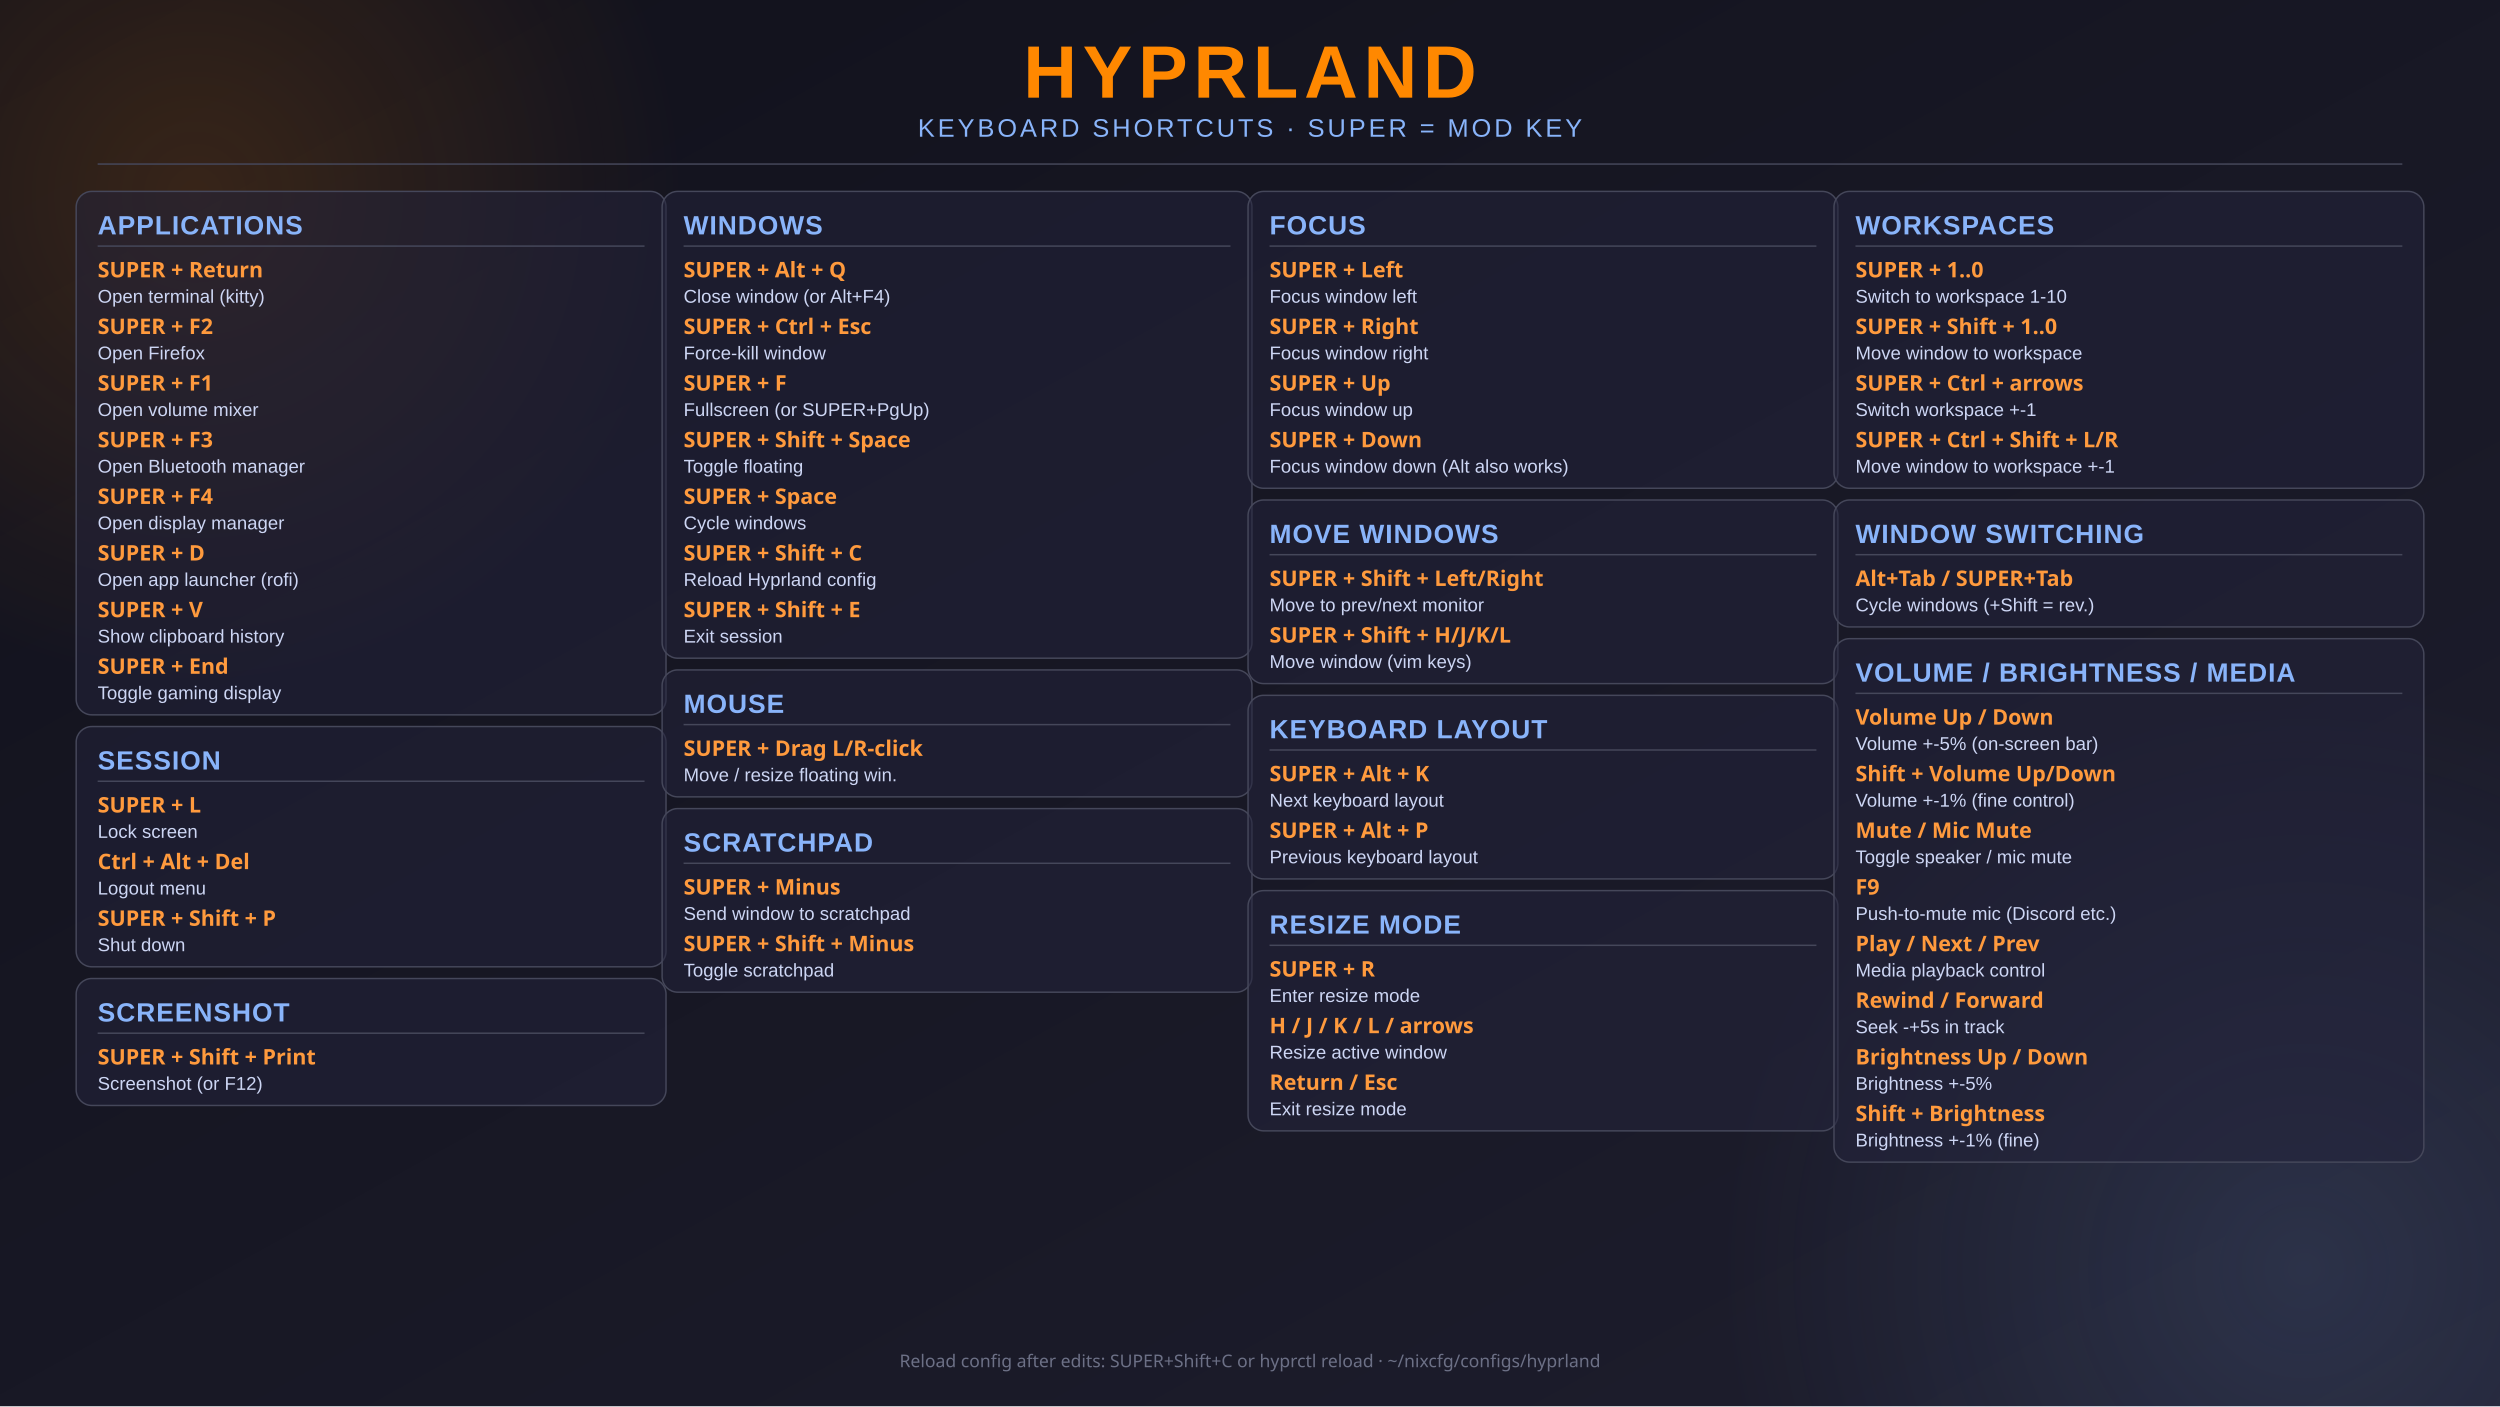
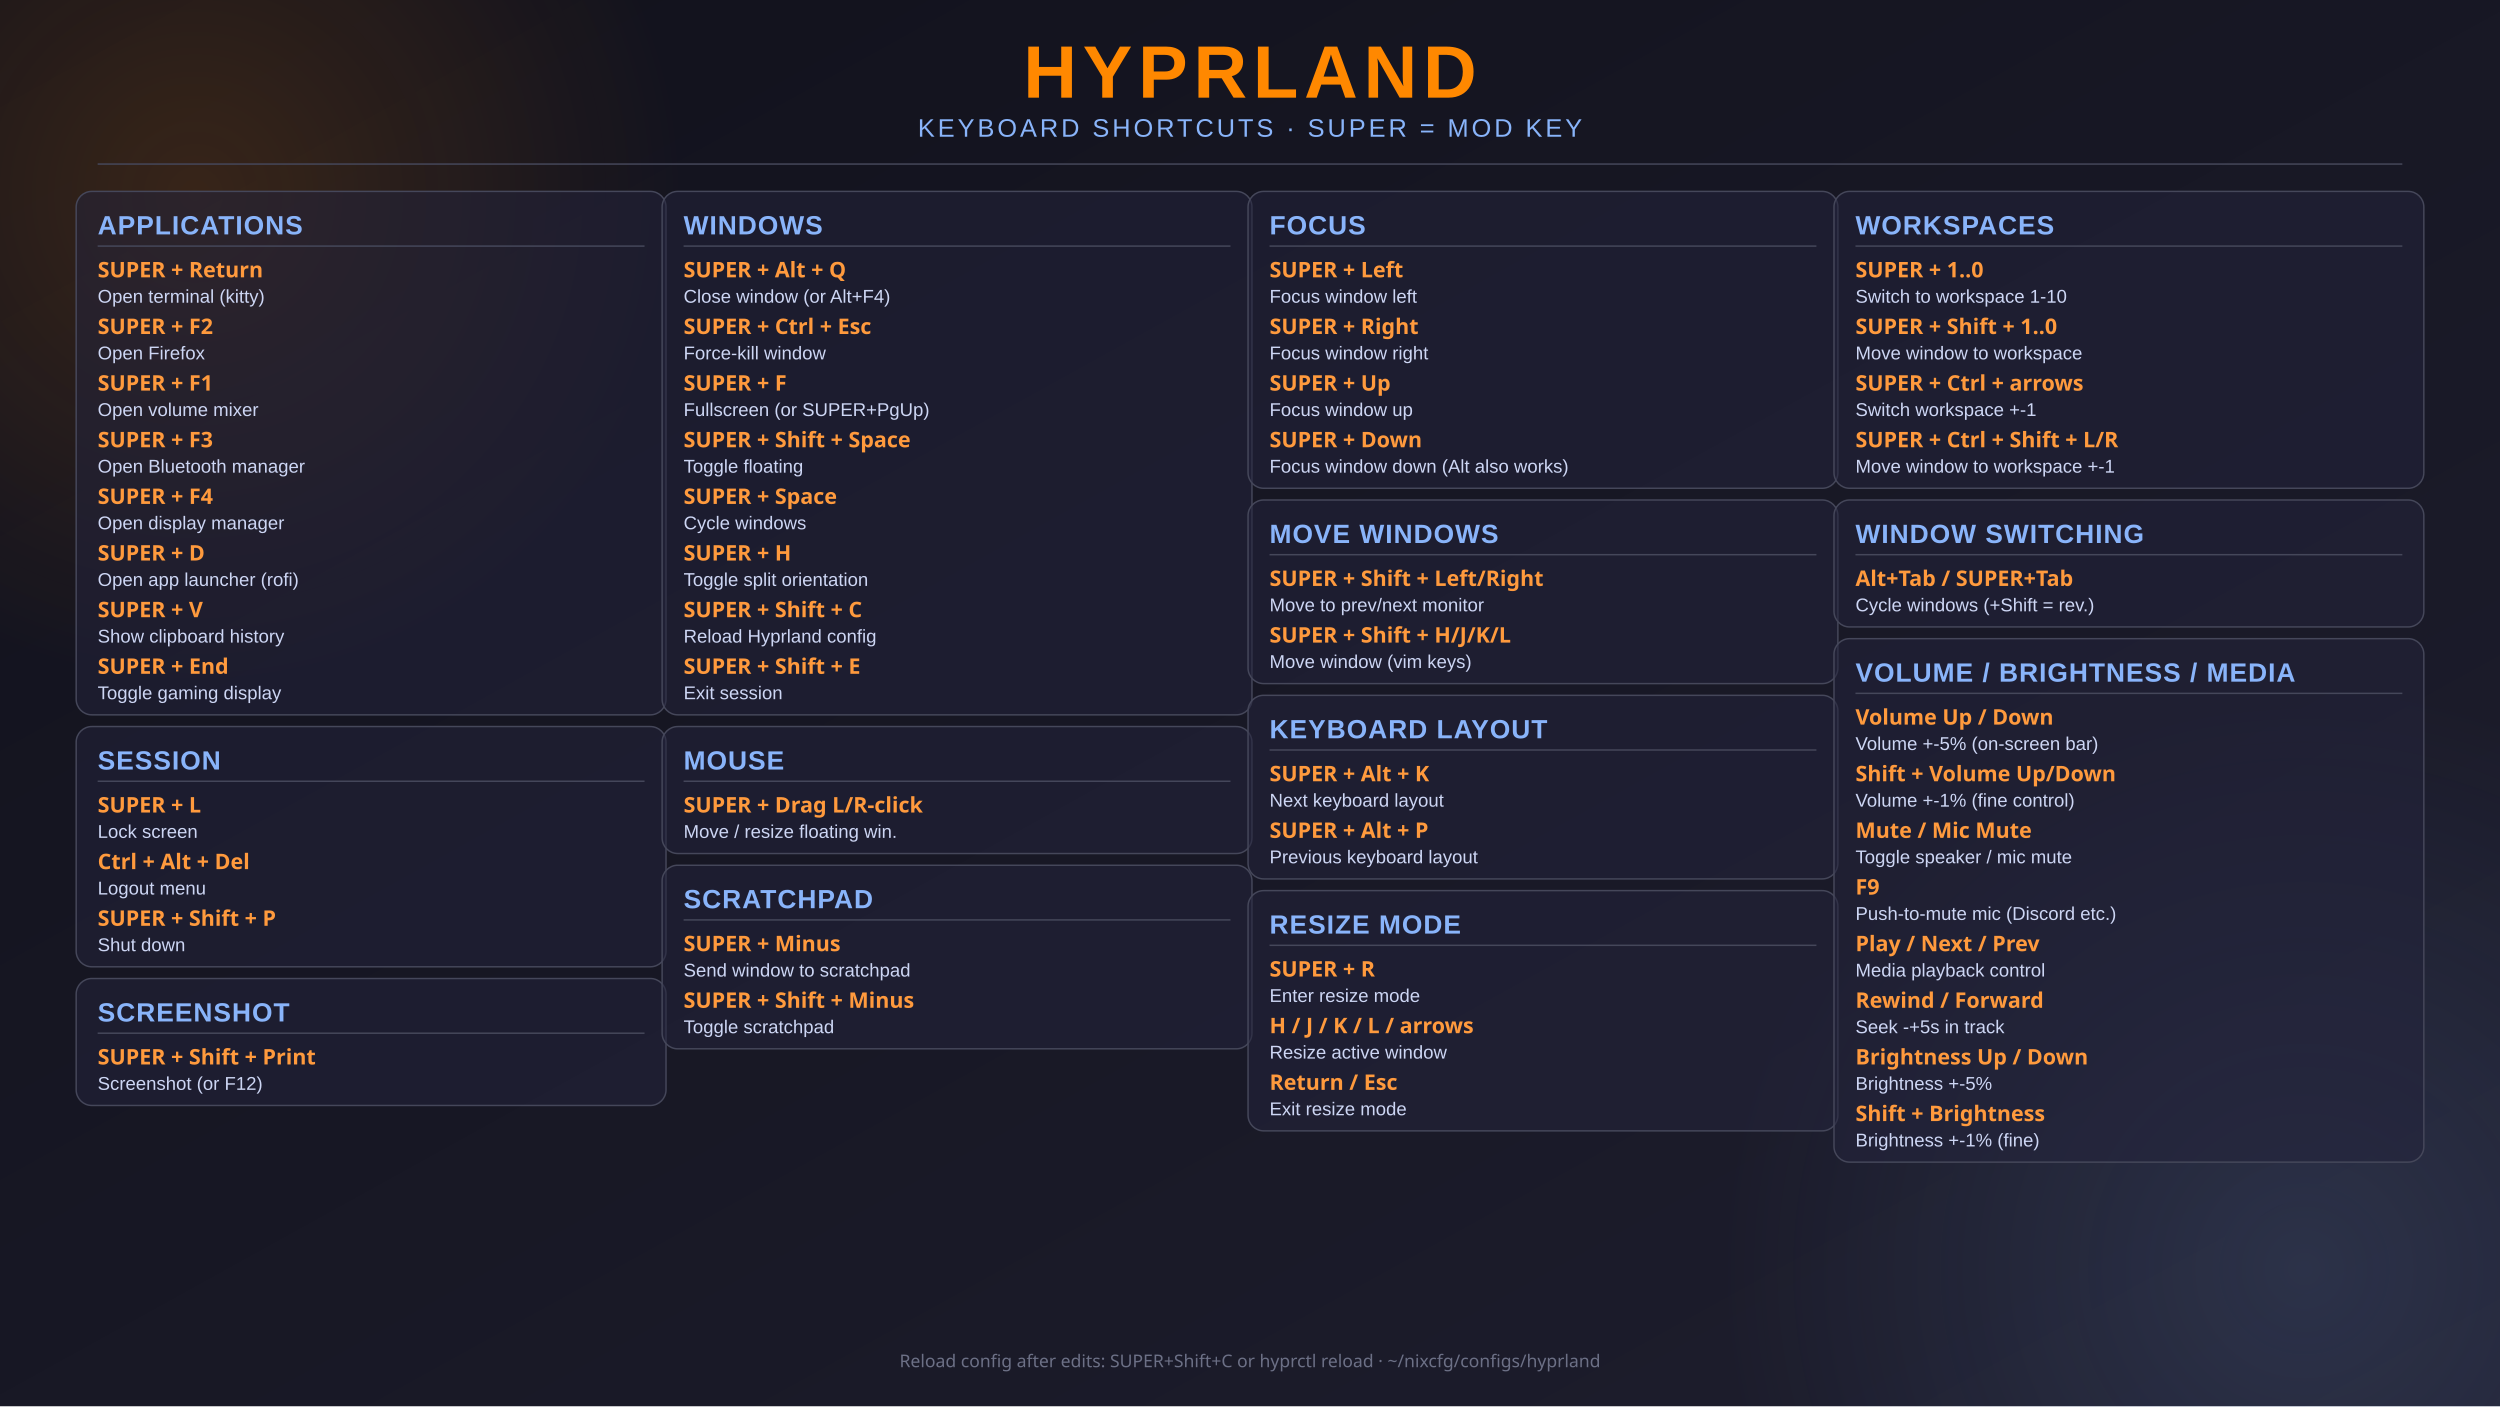
<svg xmlns="http://www.w3.org/2000/svg" width="2560" height="1440" viewBox="0 0 2560 1440">
  <defs>
    <linearGradient id="bg" x1="0" y1="0" x2="1" y2="1">
      <stop offset="0%" stop-color="#11111b" />
      <stop offset="100%" stop-color="#1e1e2e" />
    </linearGradient>
    <radialGradient id="glow1" cx="0.5" cy="0.5" r="0.5">
      <stop offset="0%" stop-color="#ff8800" stop-opacity="0.16" />
      <stop offset="100%" stop-color="#ff8800" stop-opacity="0" />
    </radialGradient>
    <radialGradient id="glow2" cx="0.5" cy="0.5" r="0.5">
      <stop offset="0%" stop-color="#89b4fa" stop-opacity="0.14" />
      <stop offset="100%" stop-color="#89b4fa" stop-opacity="0" />
    </radialGradient>
    <style>
      .card   { fill: #24243a; fill-opacity: 0.55; stroke: #45475a; stroke-width: 1.5; }
      .header { font-family: 'Liberation Sans'; font-weight: bold; font-size: 27px; fill: #89b4fa; letter-spacing: 1px; }
      .rule   { stroke: #45475a; stroke-width: 1.5; }
      .key    { font-family: 'Hack'; font-weight: bold; font-size: 22px; fill: #ff9a3d; }
      .desc   { font-family: 'Liberation Sans'; font-size: 19px; fill: #cdd6f4; }
      .title  { font-family: 'Liberation Sans'; font-weight: bold; font-size: 76px; fill: #ff8800; letter-spacing: 6px; }
      .subtitle { font-family: 'Liberation Sans'; font-size: 26px; fill: #89b4fa; letter-spacing: 3px; }
      .footer { font-family: 'Hack'; font-size: 18px; fill: #6c7086; }
    </style>
  </defs>
  <rect x="0" y="0" width="2560" height="1440" fill="url(#bg)" />
  <circle cx="200" cy="200" r="500" fill="url(#glow1)" />
  <circle cx="2360" cy="1300" r="600" fill="url(#glow2)" />
  <text x="1280" y="100" text-anchor="middle" class="title">HYPRLAND</text>
  <text x="1280" y="140" text-anchor="middle" class="subtitle">KEYBOARD SHORTCUTS  ·  SUPER = MOD KEY</text>
  <line x1="100" y1="168" x2="2460" y2="168" class="rule" />
  <rect x="78" y="196" width="604" height="536" rx="16" class="card" />
  <rect x="78" y="744" width="604" height="246" rx="16" class="card" />
  <rect x="78" y="1002" width="604" height="130" rx="16" class="card" />
-   <rect x="678" y="196" width="604" height="478" rx="16" class="card" />
-   <rect x="678" y="686" width="604" height="130" rx="16" class="card" />
-   <rect x="678" y="828" width="604" height="188" rx="16" class="card" />
+   <rect x="678" y="196" width="604" height="536" rx="16" class="card" />
+   <rect x="678" y="744" width="604" height="130" rx="16" class="card" />
+   <rect x="678" y="886" width="604" height="188" rx="16" class="card" />
  <rect x="1278" y="196" width="604" height="304" rx="16" class="card" />
  <rect x="1278" y="512" width="604" height="188" rx="16" class="card" />
  <rect x="1278" y="712" width="604" height="188" rx="16" class="card" />
  <rect x="1278" y="912" width="604" height="246" rx="16" class="card" />
  <rect x="1878" y="196" width="604" height="304" rx="16" class="card" />
  <rect x="1878" y="512" width="604" height="130" rx="16" class="card" />
  <rect x="1878" y="654" width="604" height="536" rx="16" class="card" />
  <text x="100" y="240" class="header">APPLICATIONS</text>
  <line x1="100" y1="252" x2="660" y2="252" class="rule" />
  <text x="100" y="284" class="key">SUPER + Return</text>
  <text x="100" y="310" class="desc">Open terminal (kitty)</text>
  <text x="100" y="342" class="key">SUPER + F2</text>
  <text x="100" y="368" class="desc">Open Firefox</text>
  <text x="100" y="400" class="key">SUPER + F1</text>
  <text x="100" y="426" class="desc">Open volume mixer</text>
  <text x="100" y="458" class="key">SUPER + F3</text>
  <text x="100" y="484" class="desc">Open Bluetooth manager</text>
  <text x="100" y="516" class="key">SUPER + F4</text>
  <text x="100" y="542" class="desc">Open display manager</text>
  <text x="100" y="574" class="key">SUPER + D</text>
  <text x="100" y="600" class="desc">Open app launcher (rofi)</text>
  <text x="100" y="632" class="key">SUPER + V</text>
  <text x="100" y="658" class="desc">Show clipboard history</text>
  <text x="100" y="690" class="key">SUPER + End</text>
  <text x="100" y="716" class="desc">Toggle gaming display</text>
  <text x="100" y="788" class="header">SESSION</text>
  <line x1="100" y1="800" x2="660" y2="800" class="rule" />
  <text x="100" y="832" class="key">SUPER + L</text>
  <text x="100" y="858" class="desc">Lock screen</text>
  <text x="100" y="890" class="key">Ctrl + Alt + Del</text>
  <text x="100" y="916" class="desc">Logout menu</text>
  <text x="100" y="948" class="key">SUPER + Shift + P</text>
  <text x="100" y="974" class="desc">Shut down</text>
  <text x="100" y="1046" class="header">SCREENSHOT</text>
  <line x1="100" y1="1058" x2="660" y2="1058" class="rule" />
  <text x="100" y="1090" class="key">SUPER + Shift + Print</text>
  <text x="100" y="1116" class="desc">Screenshot (or F12)</text>
  <text x="700" y="240" class="header">WINDOWS</text>
  <line x1="700" y1="252" x2="1260" y2="252" class="rule" />
  <text x="700" y="284" class="key">SUPER + Alt + Q</text>
  <text x="700" y="310" class="desc">Close window (or Alt+F4)</text>
  <text x="700" y="342" class="key">SUPER + Ctrl + Esc</text>
  <text x="700" y="368" class="desc">Force-kill window</text>
  <text x="700" y="400" class="key">SUPER + F</text>
  <text x="700" y="426" class="desc">Fullscreen (or SUPER+PgUp)</text>
  <text x="700" y="458" class="key">SUPER + Shift + Space</text>
  <text x="700" y="484" class="desc">Toggle floating</text>
  <text x="700" y="516" class="key">SUPER + Space</text>
  <text x="700" y="542" class="desc">Cycle windows</text>
-   <text x="700" y="574" class="key">SUPER + Shift + C</text>
-   <text x="700" y="600" class="desc">Reload Hyprland config</text>
-   <text x="700" y="632" class="key">SUPER + Shift + E</text>
-   <text x="700" y="658" class="desc">Exit session</text>
-   <text x="700" y="730" class="header">MOUSE</text>
-   <line x1="700" y1="742" x2="1260" y2="742" class="rule" />
-   <text x="700" y="774" class="key">SUPER + Drag L/R-click</text>
-   <text x="700" y="800" class="desc">Move / resize floating win.</text>
-   <text x="700" y="872" class="header">SCRATCHPAD</text>
-   <line x1="700" y1="884" x2="1260" y2="884" class="rule" />
-   <text x="700" y="916" class="key">SUPER + Minus</text>
-   <text x="700" y="942" class="desc">Send window to scratchpad</text>
-   <text x="700" y="974" class="key">SUPER + Shift + Minus</text>
-   <text x="700" y="1000" class="desc">Toggle scratchpad</text>
+   <text x="700" y="574" class="key">SUPER + H</text>
+   <text x="700" y="600" class="desc">Toggle split orientation</text>
+   <text x="700" y="632" class="key">SUPER + Shift + C</text>
+   <text x="700" y="658" class="desc">Reload Hyprland config</text>
+   <text x="700" y="690" class="key">SUPER + Shift + E</text>
+   <text x="700" y="716" class="desc">Exit session</text>
+   <text x="700" y="788" class="header">MOUSE</text>
+   <line x1="700" y1="800" x2="1260" y2="800" class="rule" />
+   <text x="700" y="832" class="key">SUPER + Drag L/R-click</text>
+   <text x="700" y="858" class="desc">Move / resize floating win.</text>
+   <text x="700" y="930" class="header">SCRATCHPAD</text>
+   <line x1="700" y1="942" x2="1260" y2="942" class="rule" />
+   <text x="700" y="974" class="key">SUPER + Minus</text>
+   <text x="700" y="1000" class="desc">Send window to scratchpad</text>
+   <text x="700" y="1032" class="key">SUPER + Shift + Minus</text>
+   <text x="700" y="1058" class="desc">Toggle scratchpad</text>
  <text x="1300" y="240" class="header">FOCUS</text>
  <line x1="1300" y1="252" x2="1860" y2="252" class="rule" />
  <text x="1300" y="284" class="key">SUPER + Left</text>
  <text x="1300" y="310" class="desc">Focus window left</text>
  <text x="1300" y="342" class="key">SUPER + Right</text>
  <text x="1300" y="368" class="desc">Focus window right</text>
  <text x="1300" y="400" class="key">SUPER + Up</text>
  <text x="1300" y="426" class="desc">Focus window up</text>
  <text x="1300" y="458" class="key">SUPER + Down</text>
  <text x="1300" y="484" class="desc">Focus window down (Alt also works)</text>
  <text x="1300" y="556" class="header">MOVE WINDOWS</text>
  <line x1="1300" y1="568" x2="1860" y2="568" class="rule" />
  <text x="1300" y="600" class="key">SUPER + Shift + Left/Right</text>
  <text x="1300" y="626" class="desc">Move to prev/next monitor</text>
  <text x="1300" y="658" class="key">SUPER + Shift + H/J/K/L</text>
  <text x="1300" y="684" class="desc">Move window (vim keys)</text>
  <text x="1300" y="756" class="header">KEYBOARD LAYOUT</text>
  <line x1="1300" y1="768" x2="1860" y2="768" class="rule" />
  <text x="1300" y="800" class="key">SUPER + Alt + K</text>
  <text x="1300" y="826" class="desc">Next keyboard layout</text>
  <text x="1300" y="858" class="key">SUPER + Alt + P</text>
  <text x="1300" y="884" class="desc">Previous keyboard layout</text>
  <text x="1300" y="956" class="header">RESIZE MODE</text>
  <line x1="1300" y1="968" x2="1860" y2="968" class="rule" />
  <text x="1300" y="1000" class="key">SUPER + R</text>
  <text x="1300" y="1026" class="desc">Enter resize mode</text>
  <text x="1300" y="1058" class="key">H / J / K / L / arrows</text>
  <text x="1300" y="1084" class="desc">Resize active window</text>
  <text x="1300" y="1116" class="key">Return / Esc</text>
  <text x="1300" y="1142" class="desc">Exit resize mode</text>
  <text x="1900" y="240" class="header">WORKSPACES</text>
  <line x1="1900" y1="252" x2="2460" y2="252" class="rule" />
  <text x="1900" y="284" class="key">SUPER + 1..0</text>
  <text x="1900" y="310" class="desc">Switch to workspace 1-10</text>
  <text x="1900" y="342" class="key">SUPER + Shift + 1..0</text>
  <text x="1900" y="368" class="desc">Move window to workspace</text>
  <text x="1900" y="400" class="key">SUPER + Ctrl + arrows</text>
  <text x="1900" y="426" class="desc">Switch workspace +-1</text>
  <text x="1900" y="458" class="key">SUPER + Ctrl + Shift + L/R</text>
  <text x="1900" y="484" class="desc">Move window to workspace +-1</text>
  <text x="1900" y="556" class="header">WINDOW SWITCHING</text>
  <line x1="1900" y1="568" x2="2460" y2="568" class="rule" />
  <text x="1900" y="600" class="key">Alt+Tab / SUPER+Tab</text>
  <text x="1900" y="626" class="desc">Cycle windows (+Shift = rev.)</text>
  <text x="1900" y="698" class="header">VOLUME / BRIGHTNESS / MEDIA</text>
  <line x1="1900" y1="710" x2="2460" y2="710" class="rule" />
  <text x="1900" y="742" class="key">Volume Up / Down</text>
  <text x="1900" y="768" class="desc">Volume +-5% (on-screen bar)</text>
  <text x="1900" y="800" class="key">Shift + Volume Up/Down</text>
  <text x="1900" y="826" class="desc">Volume +-1% (fine control)</text>
  <text x="1900" y="858" class="key">Mute / Mic Mute</text>
  <text x="1900" y="884" class="desc">Toggle speaker / mic mute</text>
  <text x="1900" y="916" class="key">F9</text>
  <text x="1900" y="942" class="desc">Push-to-mute mic (Discord etc.)</text>
  <text x="1900" y="974" class="key">Play / Next / Prev</text>
  <text x="1900" y="1000" class="desc">Media playback control</text>
  <text x="1900" y="1032" class="key">Rewind / Forward</text>
  <text x="1900" y="1058" class="desc">Seek -+5s in track</text>
  <text x="1900" y="1090" class="key">Brightness Up / Down</text>
  <text x="1900" y="1116" class="desc">Brightness +-5%</text>
  <text x="1900" y="1148" class="key">Shift + Brightness</text>
  <text x="1900" y="1174" class="desc">Brightness +-1% (fine)</text>
  <text x="1280" y="1400" text-anchor="middle" class="footer">Reload config after edits: SUPER+Shift+C  or  hyprctl reload   ·   ~/nixcfg/configs/hyprland</text>
</svg>
